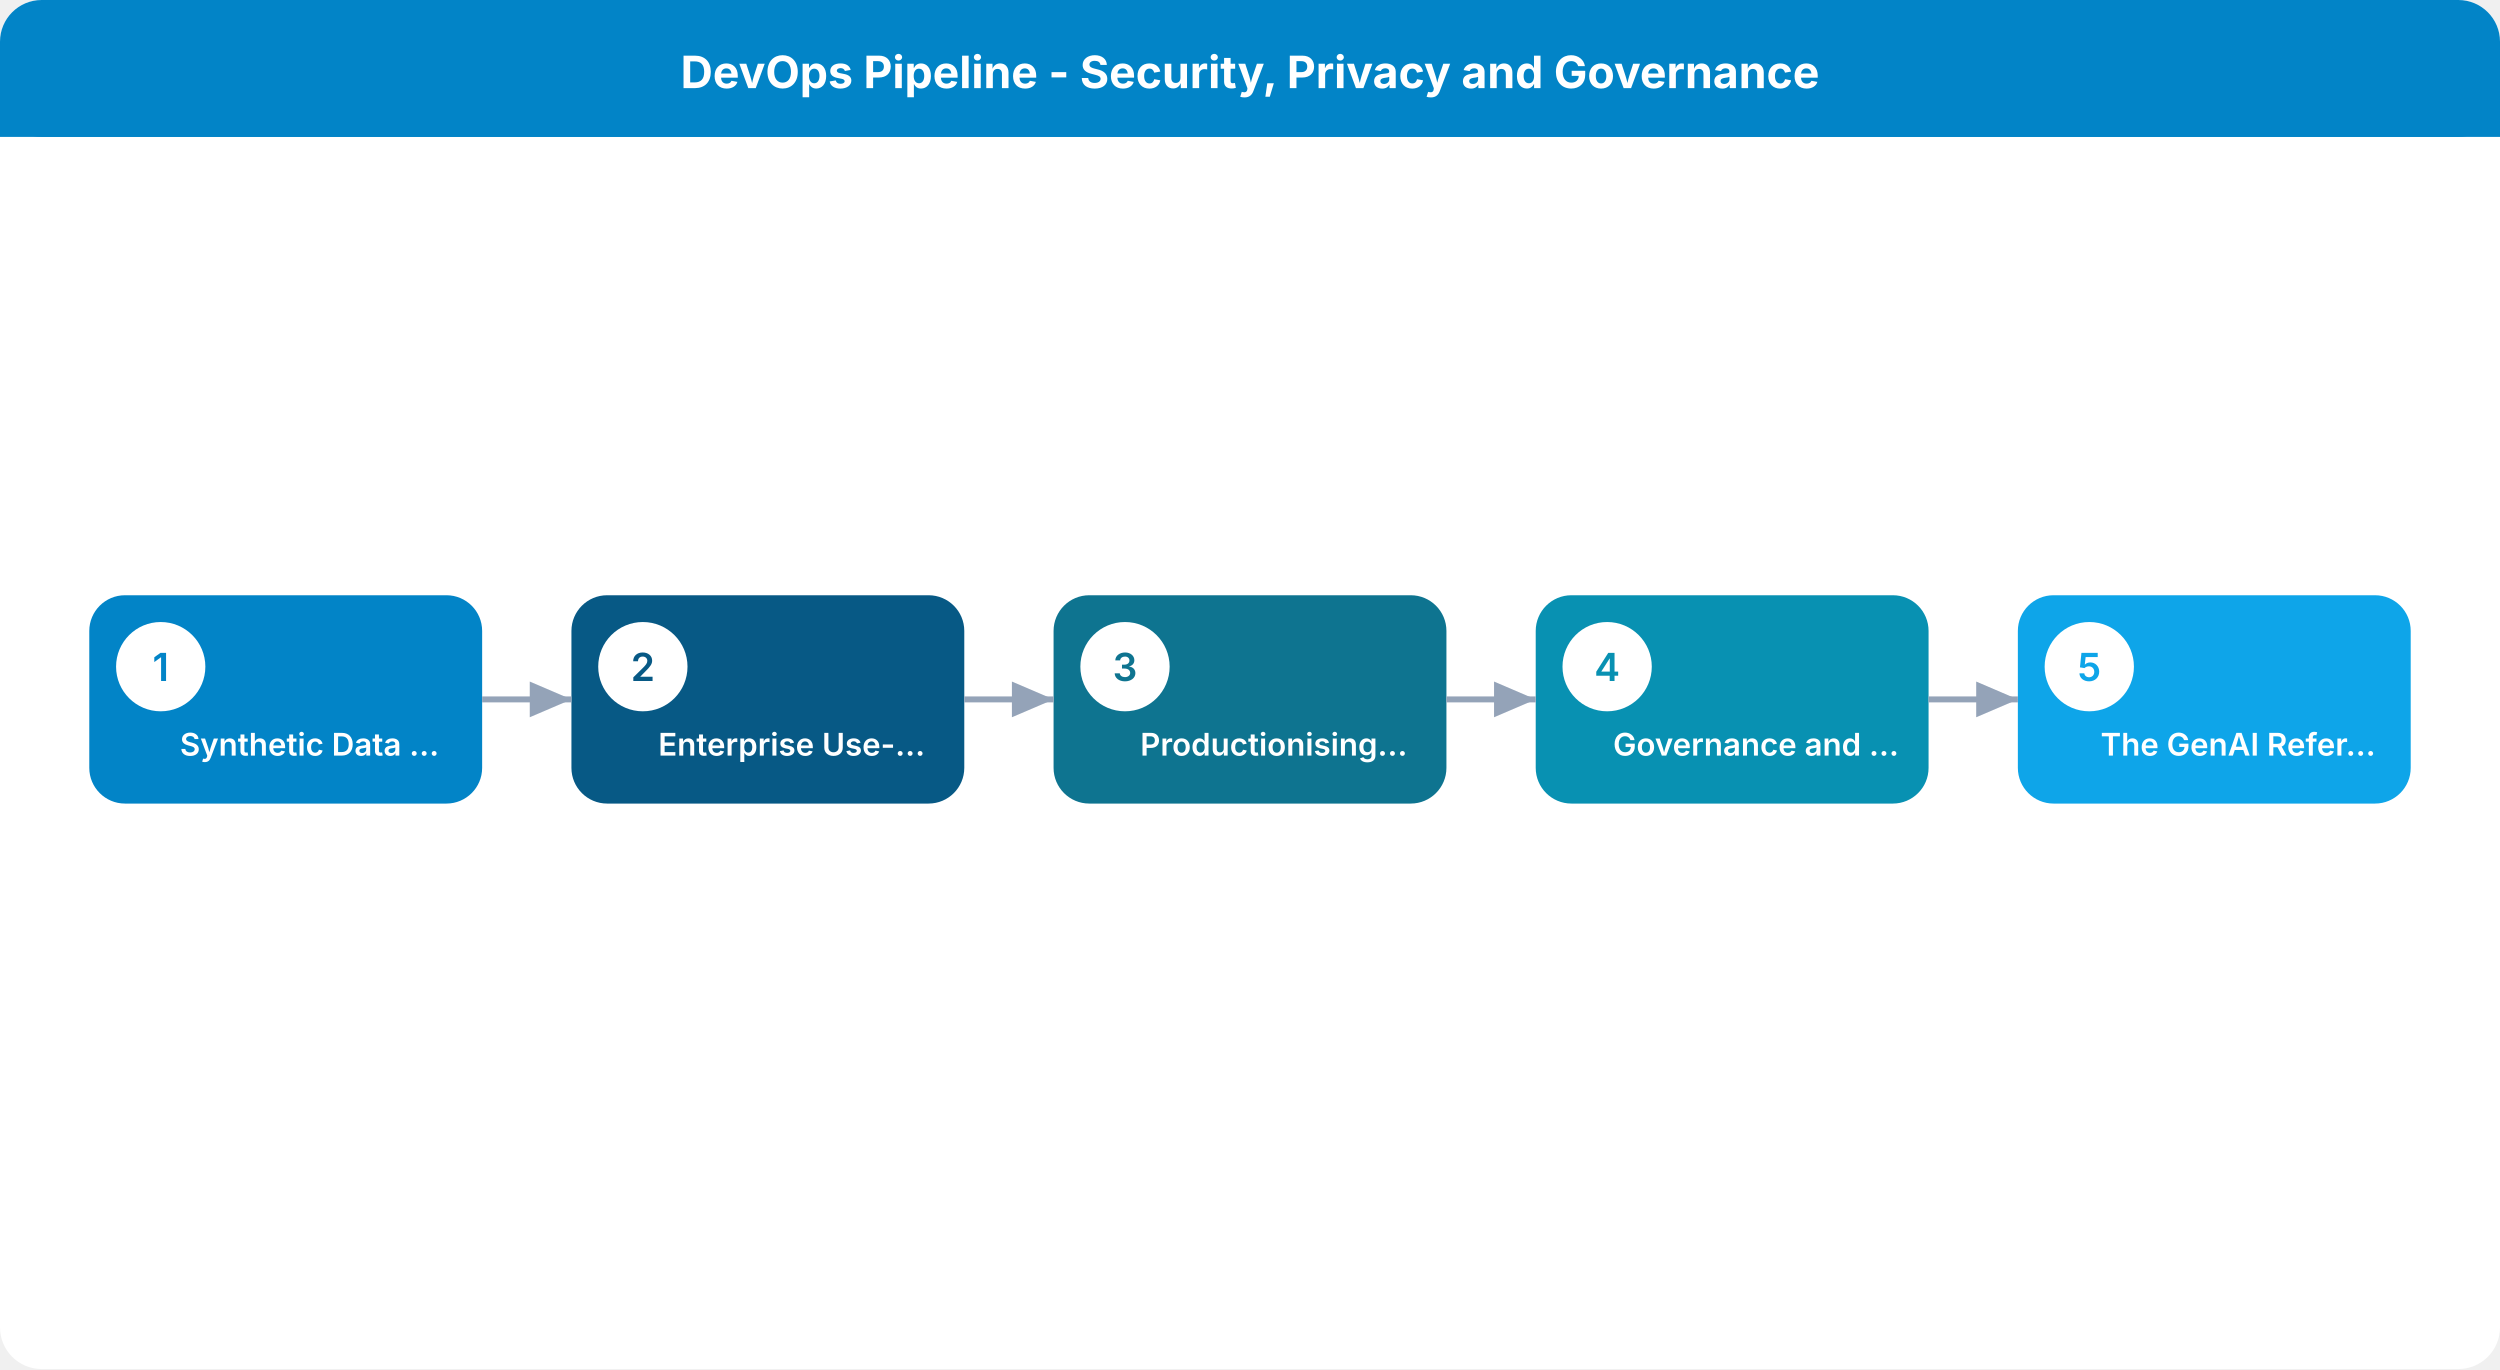
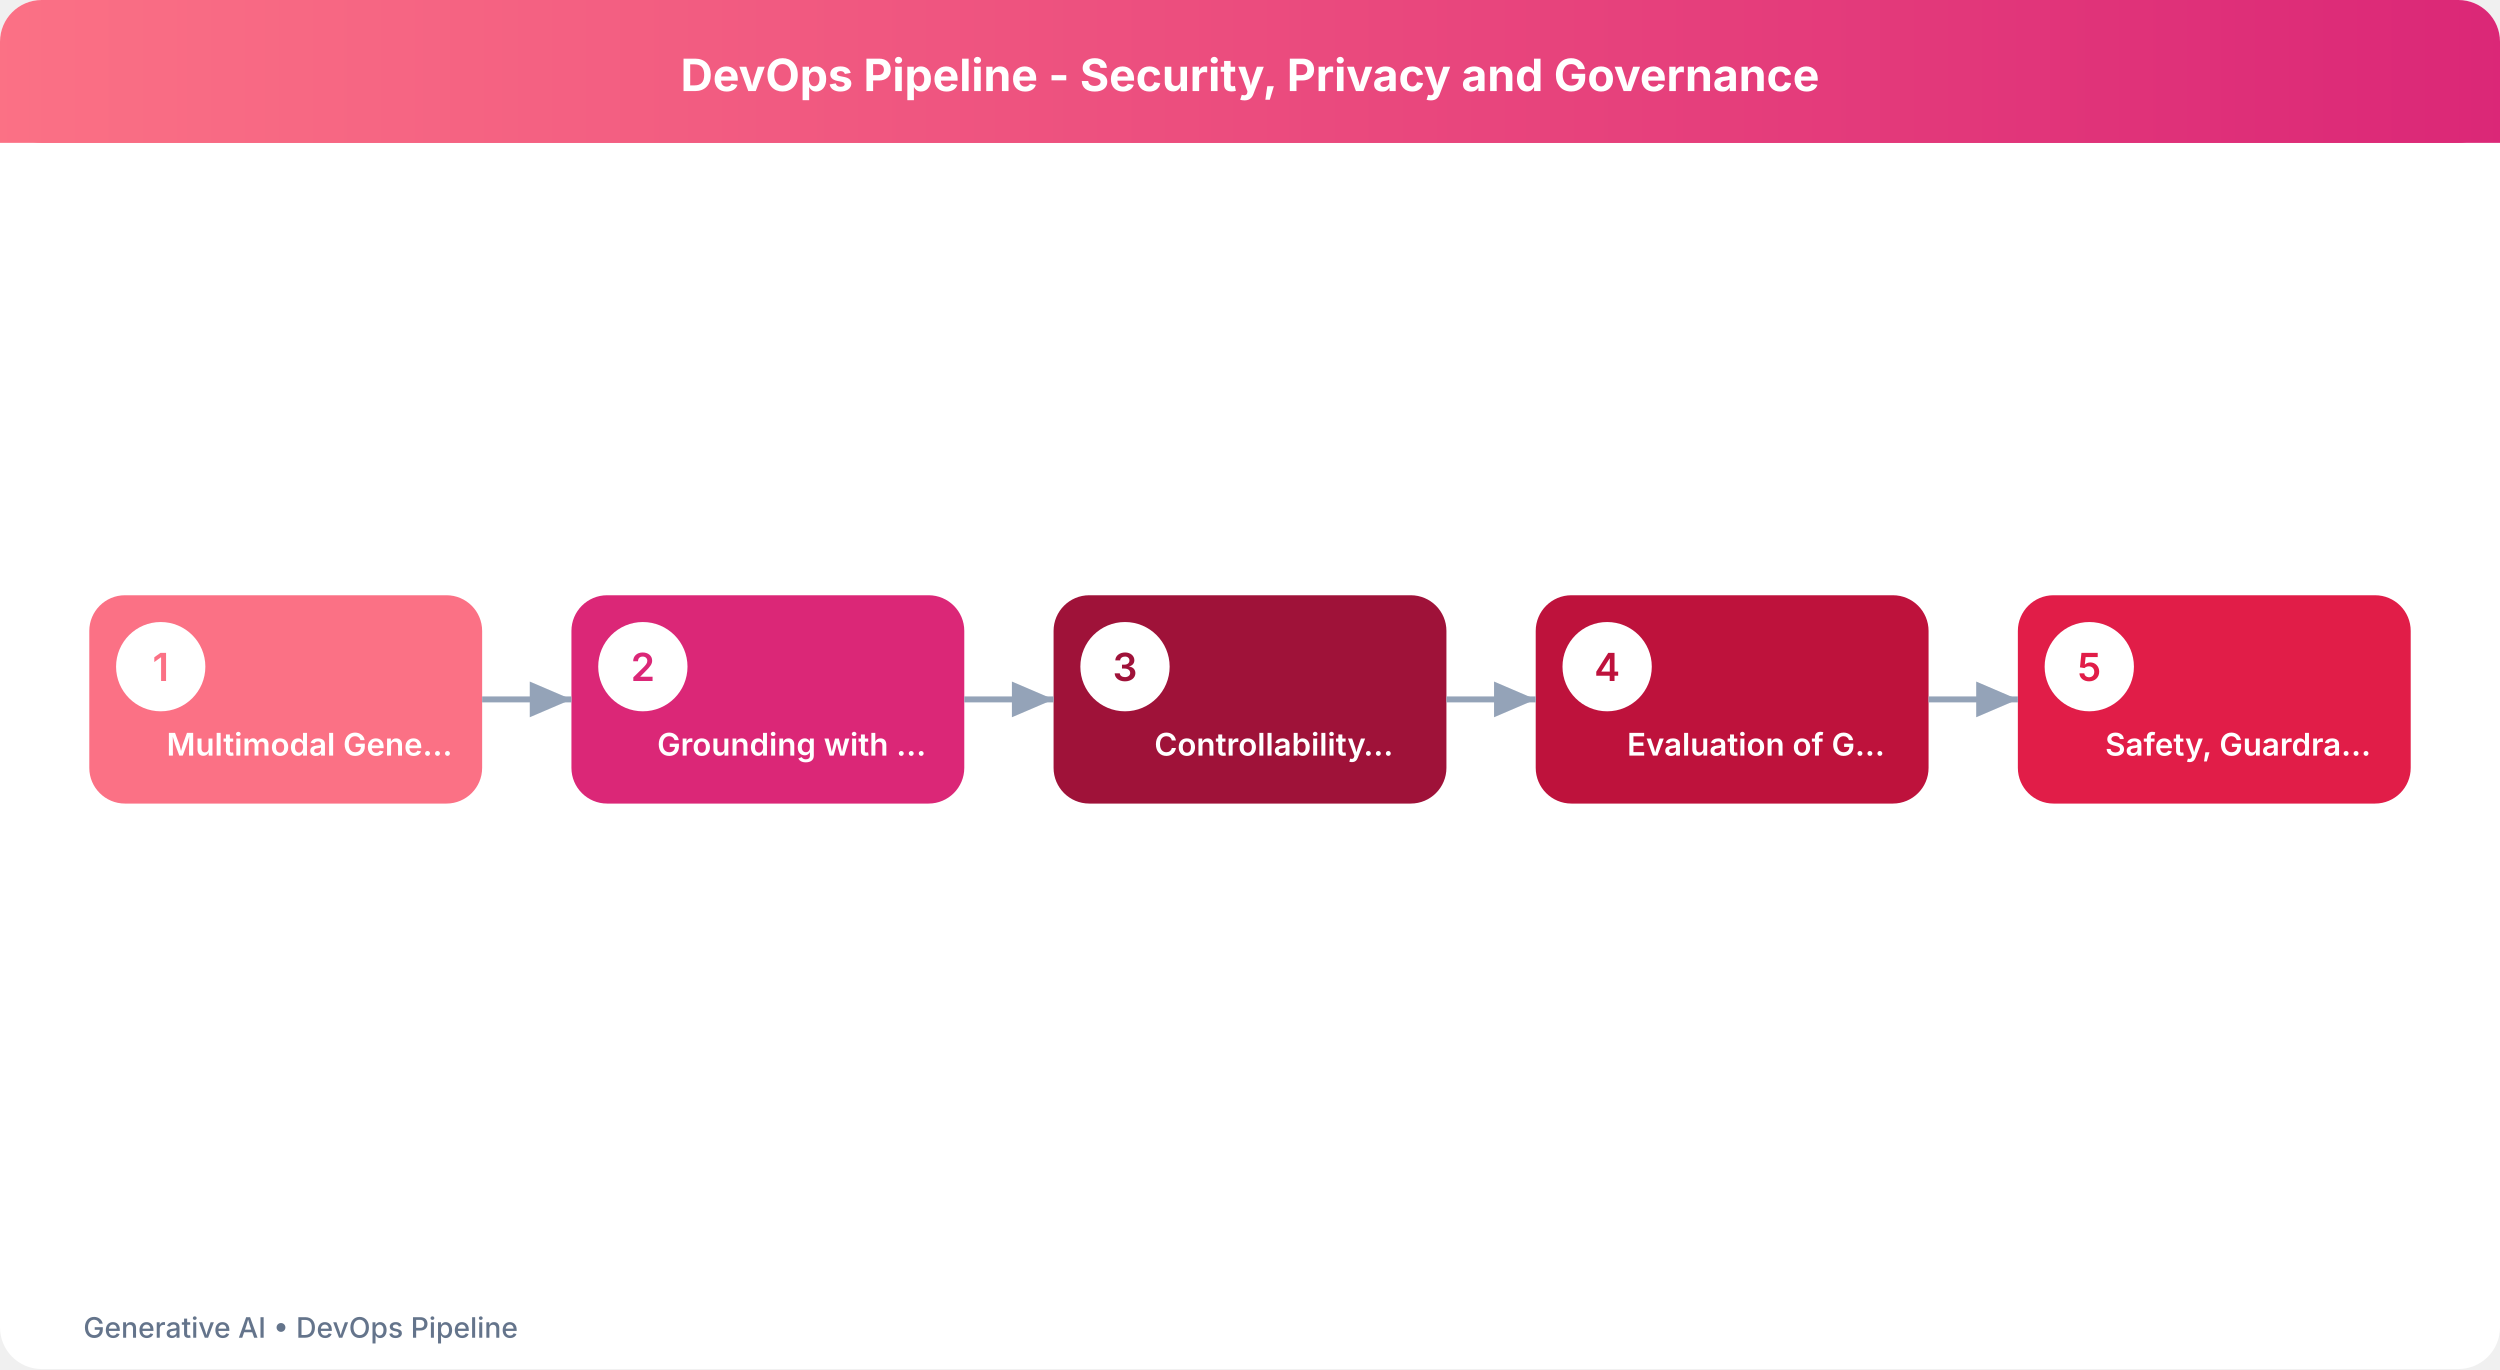
- <svg xmlns="http://www.w3.org/2000/svg" width="840" height="460" data-tpl="steps" data-pal="1-4" viewBox="0 0 840 460" font-family="Inter, Segoe UI, Arial, sans-serif">
+ <svg xmlns="http://www.w3.org/2000/svg" width="840" height="460" data-tpl="steps" data-pal="4-4" viewBox="0 0 840 460" font-family="Inter, Segoe UI, Arial, sans-serif">
  <defs>
    <marker id="ar" markerWidth="9" markerHeight="9" refX="7" refY="3" orient="auto">
      <path d="M0,0 L7,3 L0,6 z" fill="#94a3b8" />
    </marker>
    <marker id="arw" markerWidth="9" markerHeight="9" refX="7" refY="3" orient="auto">
      <path d="M0,0 L7,3 L0,6 z" fill="#ffffff" />
    </marker>
+     <filter id="sh" x="-20%" y="-20%" width="140%" height="140%">
+       <feDropShadow dx="0" dy="2" stdDeviation="3" flood-color="#0f172a" flood-opacity="0.16" />
+     </filter>
+   </defs>
+   <defs>
+     <linearGradient id="bn1dac904" x1="0" y1="0" x2="1" y2="0">
+       <stop offset="0" stop-color="#fb7185" />
+       <stop offset="1" stop-color="#db2777" />
+     </linearGradient>
  </defs>
  <rect width="840" height="460" rx="14" fill="#ffffff" />
-   <rect x="0" y="0" width="840" height="46" rx="14" fill="#0284c7" />
-   <rect x="0" y="30" width="840" height="16" fill="#0284c7" />
-   <text x="420" y="24" text-anchor="middle" font-size="15" font-weight="700" fill="#ffffff" dominant-baseline="middle">DevOps Pipeline - Security, Privacy and Governance</text>
-   <rect x="30" y="200" width="132" height="70" rx="12" fill="#0284c7" />
+   <rect x="0" y="0" width="840" height="48" rx="14" fill="url(#bn1dac904)" />
+   <rect x="0" y="32" width="840" height="16" fill="url(#bn1dac904)" />
+   <text x="420" y="25" text-anchor="middle" font-size="15" font-weight="700" fill="#ffffff" dominant-baseline="middle">DevOps Pipeline - Security, Privacy and Governance</text>
+   <rect x="30" y="200" width="132" height="70" rx="12" fill="#fb7185" />
  <circle cx="54" cy="224" r="15" fill="#ffffff" />
-   <text x="54" y="224" text-anchor="middle" font-size="13" font-weight="600" fill="#0284c7" dominant-baseline="middle">1</text>
-   <text x="104" y="250" text-anchor="middle" font-size="10.5" font-weight="600" fill="#fff" dominant-baseline="middle">Synthetic Data …</text>
-   <rect x="192" y="200" width="132" height="70" rx="12" fill="#075985" />
+   <text x="54" y="224" text-anchor="middle" font-size="13" font-weight="600" fill="#fb7185" dominant-baseline="middle">1</text>
+   <text x="104" y="250" text-anchor="middle" font-size="10.5" font-weight="600" fill="#fff" dominant-baseline="middle">Multimodal Gene…</text>
+   <rect x="192" y="200" width="132" height="70" rx="12" fill="#db2777" />
  <circle cx="216" cy="224" r="15" fill="#ffffff" />
-   <text x="216" y="224" text-anchor="middle" font-size="13" font-weight="600" fill="#075985" dominant-baseline="middle">2</text>
-   <text x="266" y="250" text-anchor="middle" font-size="10.5" font-weight="600" fill="#fff" dominant-baseline="middle">Enterprise Use-…</text>
+   <text x="216" y="224" text-anchor="middle" font-size="13" font-weight="600" fill="#db2777" dominant-baseline="middle">2</text>
+   <text x="266" y="250" text-anchor="middle" font-size="10.5" font-weight="600" fill="#fff" dominant-baseline="middle">Grounding with …</text>
  <line x1="162" y1="235" x2="192" y2="235" stroke="#94a3b8" stroke-width="2" marker-end="url(#ar)" />
-   <rect x="354" y="200" width="132" height="70" rx="12" fill="#0e7490" />
+   <rect x="354" y="200" width="132" height="70" rx="12" fill="#9f1239" />
  <circle cx="378" cy="224" r="15" fill="#ffffff" />
-   <text x="378" y="224" text-anchor="middle" font-size="13" font-weight="600" fill="#0e7490" dominant-baseline="middle">3</text>
-   <text x="428" y="250" text-anchor="middle" font-size="10.5" font-weight="600" fill="#fff" dominant-baseline="middle">Productionising…</text>
+   <text x="378" y="224" text-anchor="middle" font-size="13" font-weight="600" fill="#9f1239" dominant-baseline="middle">3</text>
+   <text x="428" y="250" text-anchor="middle" font-size="10.5" font-weight="600" fill="#fff" dominant-baseline="middle">Controllability…</text>
  <line x1="324" y1="235" x2="354" y2="235" stroke="#94a3b8" stroke-width="2" marker-end="url(#ar)" />
-   <rect x="516" y="200" width="132" height="70" rx="12" fill="#0891b2" />
+   <rect x="516" y="200" width="132" height="70" rx="12" fill="#be123c" />
  <circle cx="540" cy="224" r="15" fill="#ffffff" />
-   <text x="540" y="224" text-anchor="middle" font-size="13" font-weight="600" fill="#0891b2" dominant-baseline="middle">4</text>
-   <text x="590" y="250" text-anchor="middle" font-size="10.5" font-weight="600" fill="#fff" dominant-baseline="middle">Governance and …</text>
+   <text x="540" y="224" text-anchor="middle" font-size="13" font-weight="600" fill="#be123c" dominant-baseline="middle">4</text>
+   <text x="590" y="250" text-anchor="middle" font-size="10.5" font-weight="600" fill="#fff" dominant-baseline="middle">Evaluation of G…</text>
  <line x1="486" y1="235" x2="516" y2="235" stroke="#94a3b8" stroke-width="2" marker-end="url(#ar)" />
-   <rect x="678" y="200" width="132" height="70" rx="12" fill="#0ea5e9" />
+   <rect x="678" y="200" width="132" height="70" rx="12" fill="#e11d48" />
  <circle cx="702" cy="224" r="15" fill="#ffffff" />
-   <text x="702" y="224" text-anchor="middle" font-size="13" font-weight="600" fill="#0ea5e9" dominant-baseline="middle">5</text>
-   <text x="752" y="250" text-anchor="middle" font-size="10.5" font-weight="600" fill="#fff" dominant-baseline="middle">The GenAI Refer…</text>
+   <text x="702" y="224" text-anchor="middle" font-size="13" font-weight="600" fill="#e11d48" dominant-baseline="middle">5</text>
+   <text x="752" y="250" text-anchor="middle" font-size="10.5" font-weight="600" fill="#fff" dominant-baseline="middle">Safety, Guardra…</text>
  <line x1="648" y1="235" x2="678" y2="235" stroke="#94a3b8" stroke-width="2" marker-end="url(#ar)" />
+   <text x="28" y="446" text-anchor="start" font-size="9.5" font-weight="500" fill="#64748b" dominant-baseline="middle">Generative AI  •  DevOps Pipeline</text>
</svg>
